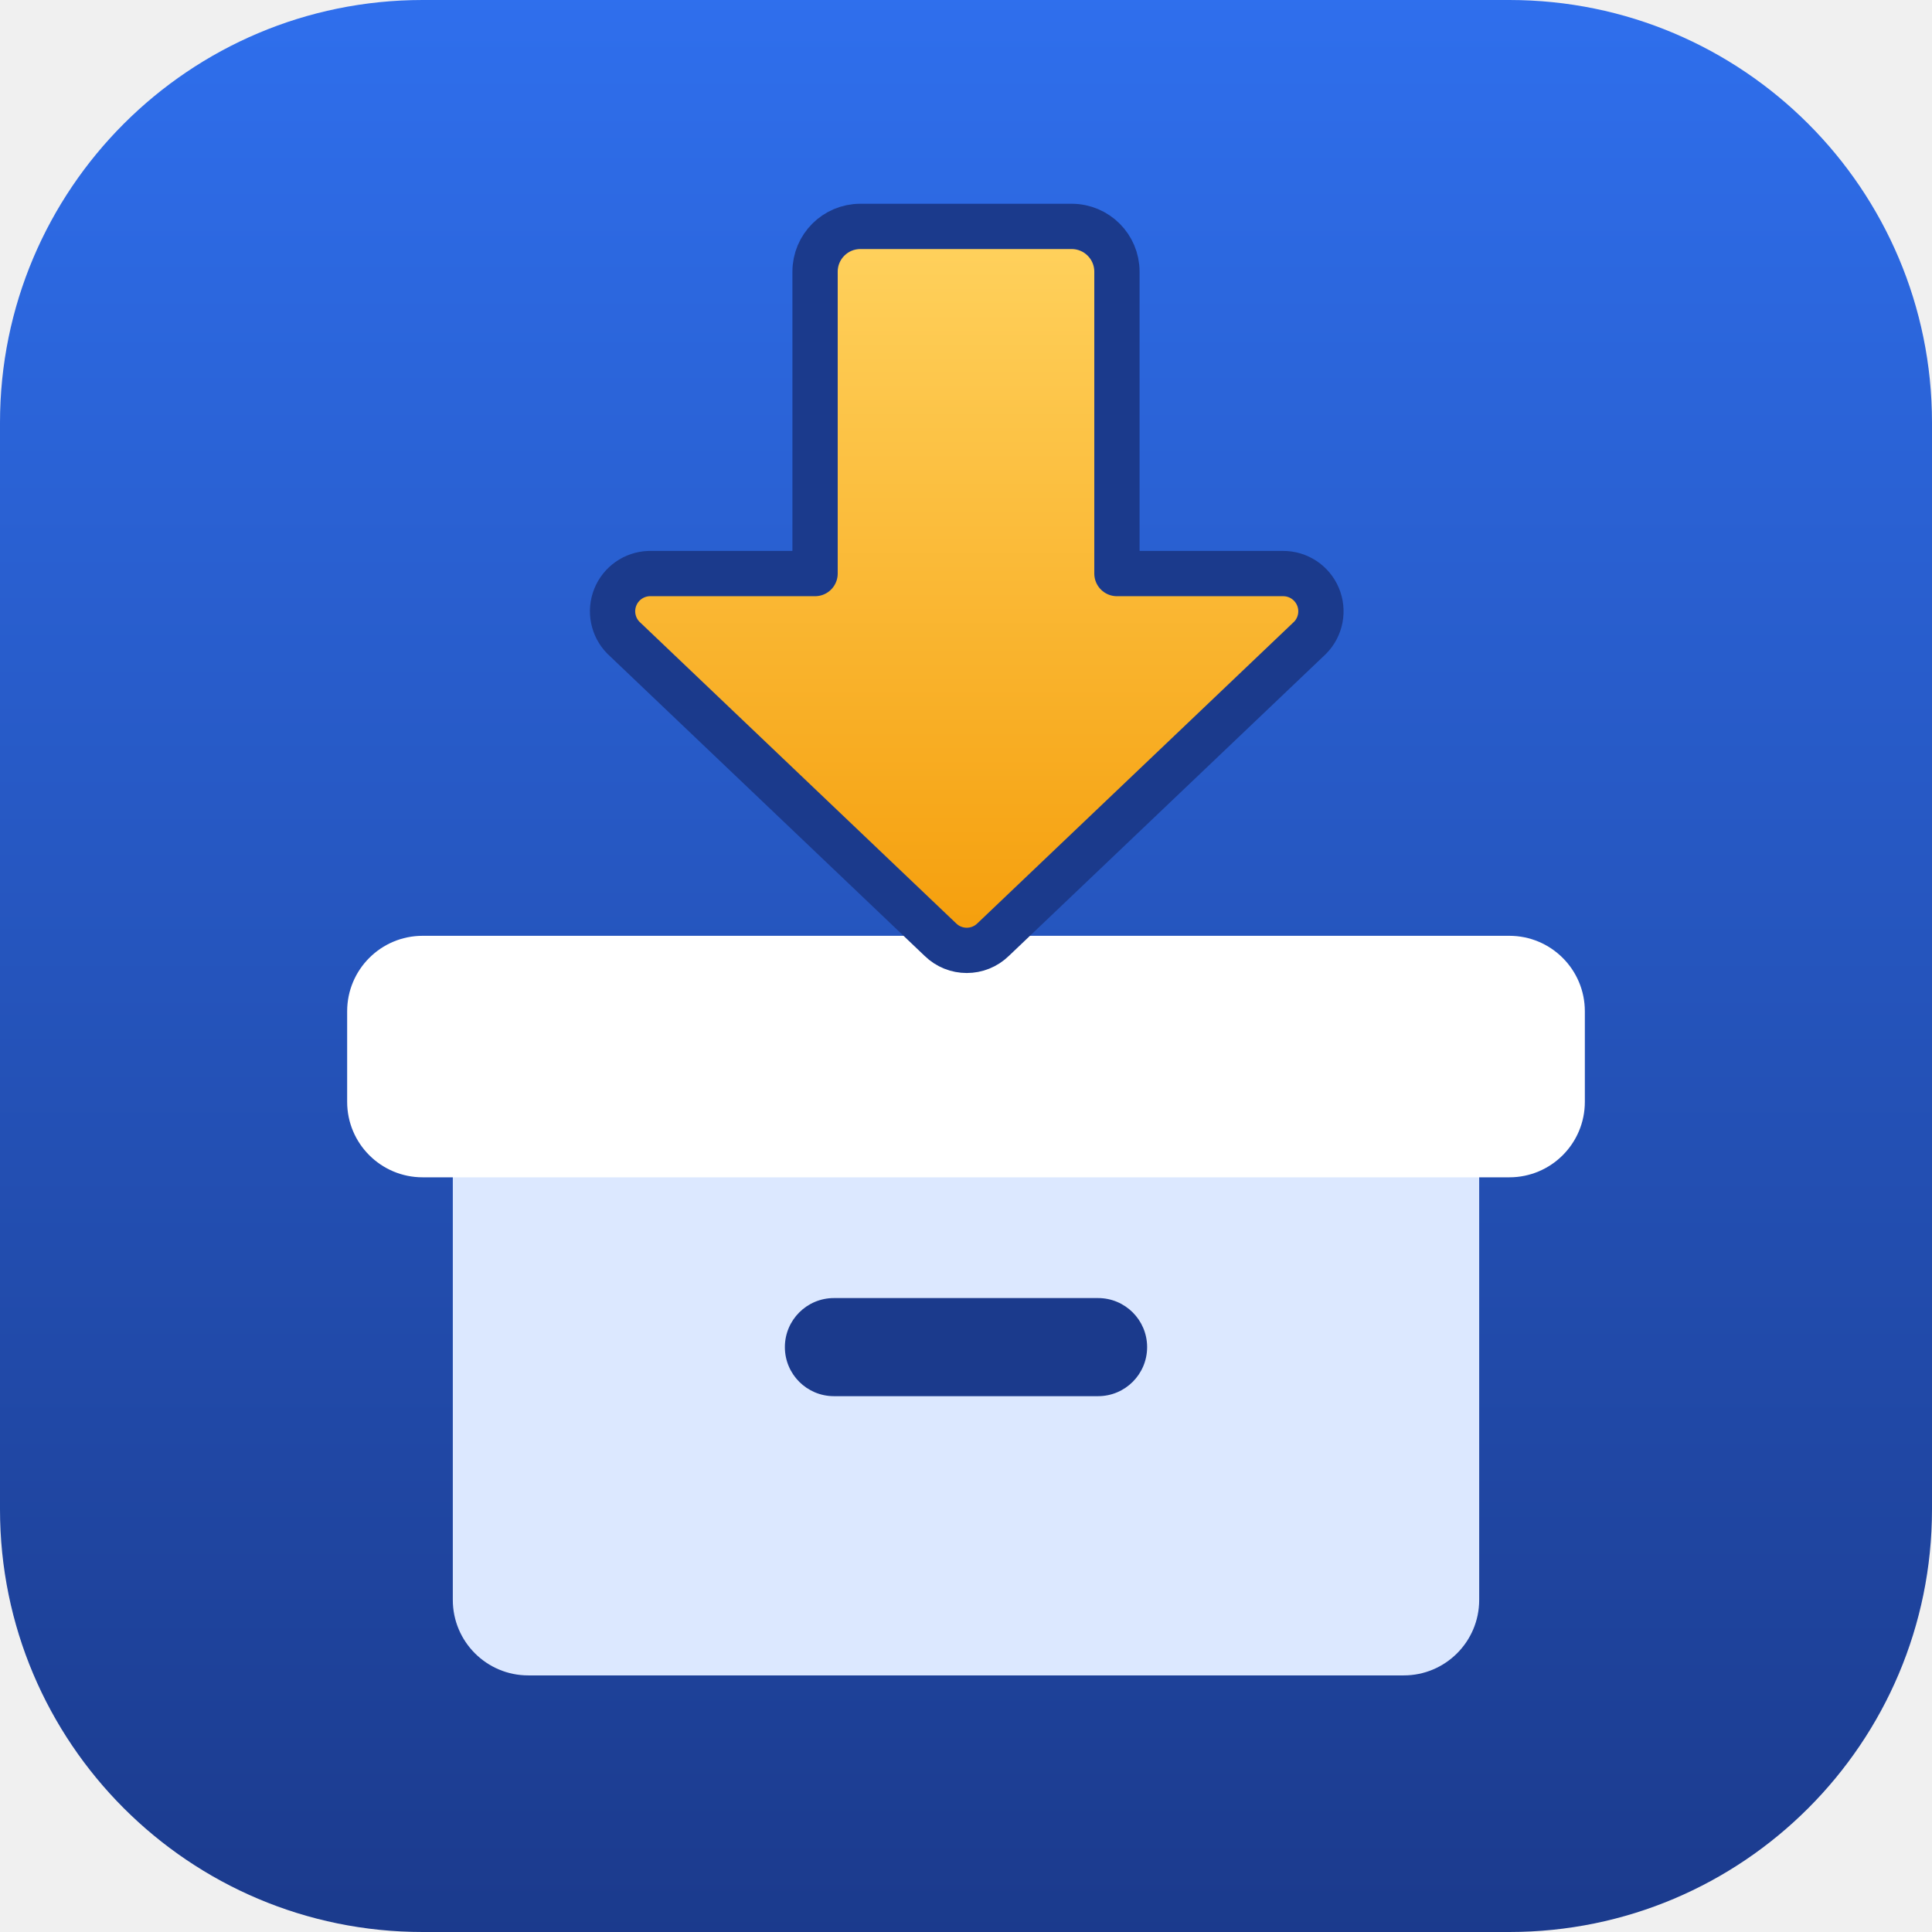
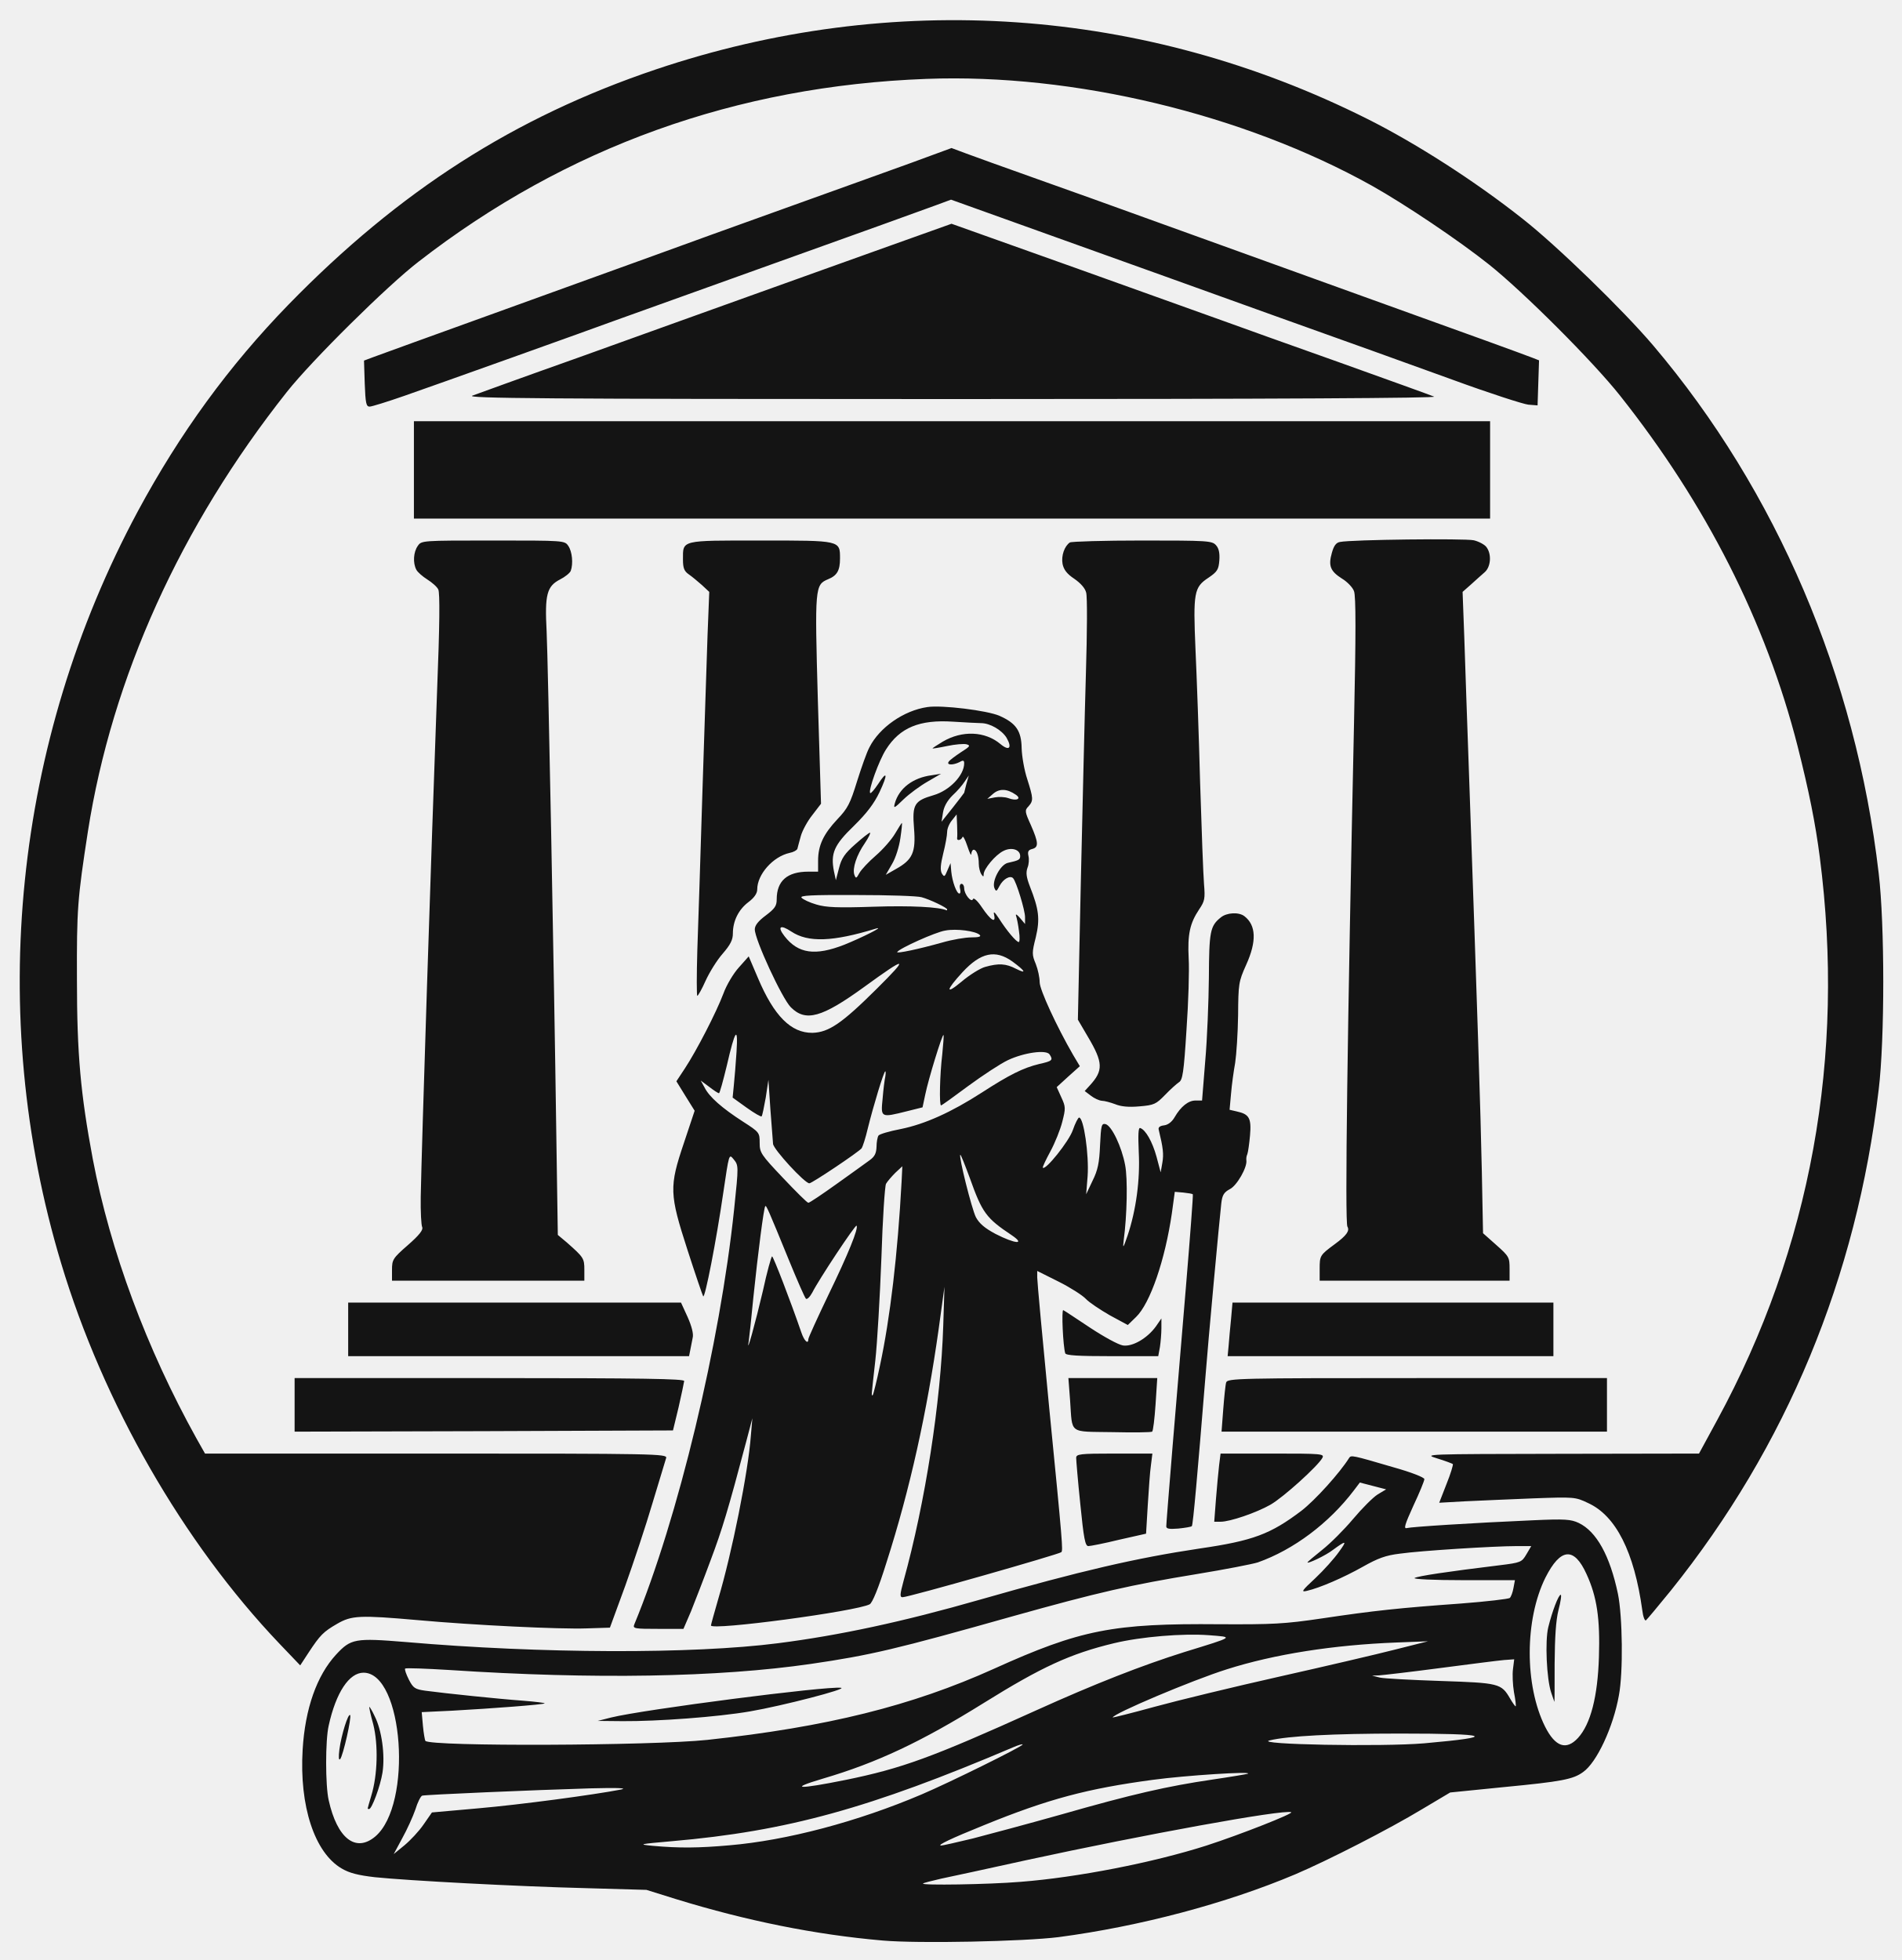
- <svg xmlns="http://www.w3.org/2000/svg" viewBox="0 0 256 256" width="256" height="256">
-   <defs>
-     <linearGradient id="bg" x1="0" y1="0" x2="0" y2="1">
-       <stop offset="0" stop-color="#2f6fed" />
-       <stop offset="1" stop-color="#1b3a8c" />
-     </linearGradient>
-     <linearGradient id="arrow" x1="0" y1="0" x2="0" y2="1">
-       <stop offset="0" stop-color="#ffd25e" />
-       <stop offset="1" stop-color="#f59e0b" />
-     </linearGradient>
-   </defs>
-   <rect width="256" height="256" rx="56" fill="url(#bg)" />
-   <rect x="60" y="146" width="136" height="76" rx="10" fill="#dce8ff" />
-   <rect x="46" y="124" width="164" height="32" rx="10" fill="#ffffff" />
-   <rect x="104" y="172" width="48" height="13" rx="6.5" fill="#1b3a8c" />
-   <path d="M114 30 h28 a6 6 0 0 1 6 6 v40 h22 a5 5 0 0 1 3.6 8.5 l-42 40 a5 5 0 0 1 -7 0 l-42 -40 A5 5 0 0 1 86 76 h22 v-40 a6 6 0 0 1 6 -6 z" fill="url(#arrow)" stroke="#1b3a8c" stroke-width="6" stroke-linejoin="round" />
+ <svg xmlns="http://www.w3.org/2000/svg" viewBox="0 0 781 805" width="781" height="805">
+   <path fill="#141414" fill-rule="evenodd" d="M362.5 797C334.8 794.6 306.7 788.9 278 780.1L265.5 776.2L241 775.5C212.4 774.8 167.6 772.4 154 771C147.1 770.2 143.5 769.3 140.3 767.4C129.2 760.9 122.9 741.8 124.3 718.6C125.3 701.8 130.1 688.2 138 679.6C144.1 673 145.8 672.7 166.6 674.4C222.1 679.2 284.5 679.4 319.5 674.9C344.6 671.7 370.8 666.1 402.5 657C444.1 645.1 466.7 639.9 492.7 636C514.7 632.8 521.8 630.1 534.5 620.5C540.1 616.2 550.3 604.9 554.1 598.8C554.9 597.6 555.2 597.6 572.2 602.6C579.7 604.7 585 606.8 585 607.5C585 608.2 583 613.1 580.5 618.4C577 626.1 576.4 628 577.8 627.6C579.6 627.1 604.2 625.5 629.6 624.4C642.8 623.8 645.2 624 648.4 625.5C655.7 629 661.2 638.9 664.5 654.6C666.4 663.9 666.7 686.9 664.9 696.3C662.6 709.3 655.8 723.9 650.2 727.8C646.1 730.8 641.5 731.7 617.5 734L595.6 736.2L584 743.1C570.6 751.2 545.6 764 532 769.8C503.6 781.8 468.1 791.2 434.8 795.6C420.4 797.4 377.3 798.3 362.5 797ZM419.1 772.9C442.4 771.1 473.6 765 495.5 758C509.4 753.5 531.7 744.7 530.3 744.3C526.9 743.1 469.9 753.5 421.5 764C406.1 767.4 390.4 770.8 386.5 771.6C382.7 772.5 379.3 773.3 379.1 773.6C378.2 774.4 405.8 774 419.1 772.9ZM174 749.3L177.4 744.4L196.5 742.7C213.7 741.2 243.6 737.2 255 735C258 734.4 253.9 734.2 242.5 734.5C218.9 735.2 174.7 737.1 173.4 737.5C172.8 737.7 171.5 740.2 170.6 743.2C169.6 746.1 167.2 751.4 165.2 755L161.7 761.5L166.1 757.9C168.5 755.9 172.1 752.1 174 749.3ZM299.5 757.9C323.1 755.9 352.2 748.2 378.5 737C389.8 732.2 420 717.3 420 716.5C420 716.2 418.3 716.7 416.2 717.6C357.2 742.7 323.3 752.1 276 756.2C262.4 757.4 261.9 757.5 268 758.1C279 759.1 287 759 299.5 757.9ZM399.5 755.1C406.1 753.4 422.5 749 436 745.2C465 736.9 479.5 733.6 497.9 730.9C505.4 729.8 511.9 728.7 512.5 728.5C514.7 727.4 486.7 729.2 473.5 731C446.7 734.6 430.7 738.8 404.2 749.6C390.6 755.1 384.7 757.9 386.5 758C387.1 758 392.9 756.7 399.5 755.1ZM154.1 754.3C169.6 741.2 165.7 687 149.3 687C143.4 687 138 695.1 135 708.7C133.6 714.7 133.6 733.3 135 739.4C138.5 755.1 146.1 761 154.1 754.3ZM151 742.8C151 742.6 151.7 740.2 152.5 737.5C155.1 729 155.4 716.6 153.3 708.2C152.2 704.3 151.5 701 151.7 701C151.8 701 152.9 702.7 153.9 704.9C156.8 710.6 158.2 720.8 157.1 728C156.2 733.7 152.7 743 151.6 743C151.3 743 151 742.9 151 742.8ZM347.5 731C370.4 726.3 382.6 721.9 425.5 702.5C449.8 691.5 469.3 683.9 486.5 678.5C507.3 672.1 506.8 672.4 496.5 671.6C485.9 670.8 468.7 672.2 457.5 674.9C439.6 679.2 427.7 684.7 404.1 699.4C378.4 715.4 360.1 724 338 730.5C323.5 734.8 327.7 735 347.5 731ZM139.4 718.5C140.2 712.5 143 703.6 143.8 704.4C144.5 705.2 140.9 721.2 139.7 722.5C139.1 723.1 139 721.7 139.4 718.5ZM290.5 714.6C339.7 709.3 374.5 700.6 408.2 685.4C443.8 669.3 457.1 666.7 500.9 667.1C522.8 667.2 527.4 667 543 664.7C564.4 661.5 574.9 660.4 599.9 658.6C610.5 657.8 619.7 656.7 620.1 656.3C620.6 655.8 621.3 654 621.6 652.2L622.2 649L600.9 649C589 649 580.2 648.6 581 648.1C582.4 647.3 594.3 645.5 615.7 642.9C624.7 641.8 625 641.6 626.9 638.4L628.9 635L622.9 635C613.8 635 583.4 636.9 575 638.1C569.1 638.8 565.9 640 559.7 643.5C551.9 647.9 542 652.2 536.7 653.4C534.2 654 534.7 653.3 540.2 648.2C543.7 644.9 548 640.1 549.9 637.4C553.4 632.6 553 632.5 547.4 636.6C544.6 638.8 537 642.4 537 641.7C537 641.5 539.7 639.2 543.1 636.5C546.4 633.9 552.1 628.2 555.7 623.9C559.4 619.5 563.9 615 565.8 613.8L569.3 611.7L563.9 610.3L558.5 608.9L556 612.2C545.8 625.6 531.3 636.5 516.6 641.7C514.4 642.4 503.1 644.6 491.5 646.5C464.6 650.9 451 654 416 663.8C367.8 677.4 357.6 679.8 333 683.4C295 688.9 244 689.8 184.7 685.9C174.9 685.3 166.7 685 166.4 685.3C166.1 685.6 166.8 687.6 167.9 689.8C169.7 693.3 170.4 693.8 174.7 694.4C182.9 695.5 205 697.8 214.8 698.5C219.9 698.9 223.9 699.4 223.7 699.6C223.2 700.1 202.1 701.7 185.8 702.6L173.2 703.2L173.7 708.8C174 712 174.5 714.7 174.7 715C176.8 717.4 267.8 717 290.5 714.6ZM585 716C615.5 713.3 612.3 712 575 712C547.5 712 528.9 713 521.5 714.8C514.4 716.5 567.7 717.5 585 716ZM648.1 713.8C653.3 708.1 656.2 696.8 656.7 680.5C657.2 664.9 655.9 655.8 651.6 646.5C646.5 635.2 640.9 635.7 634.7 648C626.2 665.2 626.1 692.2 634.6 709.2C638.8 717.5 643.3 719 648.1 713.8ZM251 705.4C264.4 702.1 339.6 692.4 345.4 693.2C348.4 693.6 321.4 700.6 308 702.9C294.6 705.2 270.1 707 255.7 706.9L245.5 706.8L251 705.4ZM525.5 688.6C544.2 684.4 565.6 679.4 573 677.5L586.5 674.1L573.5 674.6C547.6 675.6 523.4 679.4 503.9 685.6C489.6 690.1 457 703.9 457 705.4C457 705.5 464.8 703.6 474.2 701C483.7 698.4 506.8 692.8 525.5 688.6ZM621.8 695C621.3 692 621.1 687.7 621.4 685.5L621.9 681.5L617.7 681.8C615.4 682 603.6 683.5 591.4 685.1C579.3 686.7 568 688 566.4 688.1L563.5 688.2L566.7 689C568.4 689.4 579.7 690 591.7 690.4C615.7 691.2 616.6 691.4 620.2 697.6C621.3 699.5 622.4 701 622.5 700.8C622.7 700.6 622.4 698 621.8 695ZM637.1 695.2C635.2 689.6 634.5 673.9 635.9 668.3C637.5 661.8 640.1 655 641 655C641.4 655 641 657.8 640.1 661.2C639 665.6 638.6 672.3 638.5 683.3C638.5 691.9 638.5 699 638.4 699C638.4 699 637.8 697.3 637.1 695.2ZM114.7 675C75.2 633.5 42.4 576.4 25.1 518.8C-5.7 416.5 5.7 304.8 56.6 210C73.9 177.9 94 150.3 118.5 125.1C164.1 78.3 211.3 48.1 269.4 28.5C366.6 -4.2 469.9 2.9 561.5 48.8C581.3 58.7 605.7 74.3 625.4 89.9C639.3 100.8 666.6 127.3 679 141.9C729.7 201.7 762.2 277.9 771.6 358.7C774.1 379.7 774.1 426.9 771.6 447.5C762.5 524.7 733.8 594 686.2 653.3C681 659.7 676.4 665.2 676 665.5C675.5 665.8 674.8 663.9 674.5 661.3C671.2 637.5 663.7 622.5 652.2 617.3C647 614.8 646.5 614.8 629.7 615.4C620.2 615.8 607.7 616.3 601.8 616.6L591.1 617.2L594.1 609.5C595.8 605.3 596.9 601.6 596.7 601.3C596.4 601.1 593.6 600 590.3 599C584.5 597.2 584.7 597.2 641.2 597.1L697.8 597L705.3 583.2C743.7 512.5 758 434 747.4 352C745.6 338.1 743 325.1 738.3 306.5C725.3 255.5 700.7 207 665.3 162.4C654.2 148.4 625.7 119.9 611.5 108.6C599.2 98.8 577.2 84 563.5 76.3C510.8 46.9 441 30.1 380.5 32.4C302.5 35.3 232.6 60.4 172 107.4C159.1 117.3 128 148.1 117.8 161C74.1 216.2 46 278.3 36.1 341.5C31.8 369.4 31.5 373.3 31.6 402.5C31.6 432.9 33.1 449.3 38.1 476C45.3 513.8 60.2 553.9 80.7 590.8L84.2 597L179.2 597C269.1 597 274.1 597.1 273.6 598.8C273.3 599.7 270.8 608 268 617.3C265.3 626.5 260.2 641.8 256.8 651.3L250.5 668.5L241 668.8C230 669.2 194.7 667.5 171.5 665.4C147.7 663.3 144.4 663.5 138.5 666.9C132.8 670.2 131.5 671.5 126.7 678.8L123.3 684L114.7 675ZM260.5 667.2C278.5 623.7 295.7 551.9 301.5 496.8C303.4 478.5 303.4 478.7 301.2 476C299.4 473.8 299.4 474.1 297.1 489.6C294.2 509.6 289.5 533.6 288.8 532.4C288.5 531.9 285.6 523.4 282.4 513.5C274.9 490.3 274.8 487.5 280.9 469.4L285.3 456.2L281.5 450.1L277.8 444.1L281.3 438.8C286.1 431.5 294.2 415.8 297.1 408.1C298.4 404.5 301.3 399.7 303.5 397.3L307.5 392.8L311.3 401.7C317.9 417.3 324.9 424.3 333.7 424.2C340.4 424 345.8 420.3 360 406.2C373.6 392.7 372.6 392.5 355 405.3C337.5 418 330.9 419.8 324.8 413.7C321.2 410.1 310 385.9 310 381.7C310 380.1 311.4 378.3 314.5 376C318.2 373.2 319 372.1 319 369.4C319 361.8 323.3 358 332 358L336 358L336 353.5C336 347.2 338.2 342.6 343.9 336.5C348.2 332 349.2 330 352 320.9C353.8 315.2 356 308.9 357.1 306.9C361.2 298.8 371.2 291.8 380.9 290.4C386.8 289.5 405.5 291.8 410.5 294C417.3 297 419.5 300.2 419.6 307.3C419.7 310.7 420.7 316.4 421.9 320C424.4 327.9 424.5 328.8 422.4 331.2C420.8 332.8 420.9 333.4 423.4 338.9C426.5 346 426.7 348 423.9 348.7C422.3 349.1 422 349.8 422.4 351.6C422.7 352.8 422.6 355 422 356.4C421.3 358.4 421.5 360.2 423 364.1C426.7 373.5 427.2 377.4 425.4 385C423.8 391.3 423.8 392.1 425.4 395.9C426.3 398.2 427 401.5 427 403.4C427 406.5 434 421.6 440.7 433.2L443.5 437.9L438.7 442.2L434 446.5L435.9 450.7C437.7 454.6 437.7 455.2 436.3 460.7C435.5 463.9 433.3 469.4 431.4 472.9C429.5 476.4 428.1 479.4 428.3 479.6C429.4 480.8 439 468.8 440.6 464.2C441.6 461.3 442.8 459 443.2 459C445.1 459 447.3 474.3 446.7 483L446.1 490.5L448.7 485C450.9 480.6 451.5 477.6 451.8 470.4C452.2 462.1 452.4 461.3 454.1 461.7C456.6 462.4 460.7 471 462.1 478.5C463.2 484.1 462.9 499.2 461.5 509.5C461.1 513 461.3 512.7 463.1 507.5C466.6 497.1 468.3 484.5 467.7 473.2C467.4 466 467.5 463 468.3 463.3C470.5 464 473.3 468.9 475 475.1L476.7 481.5L477.4 477.5C478 474 477.7 471.4 475.9 464C475.6 463 476.4 462.4 478.1 462.2C479.7 462 481.3 460.8 482.4 458.9C485 454.4 488.1 452 491 452L493.7 452L495 435.8C495.8 426.8 496.4 411.4 496.5 401.5C496.6 382.6 497 380.3 501.4 376.8C503.8 374.8 508.8 374.5 511.1 376.3C515.9 380 516.2 386.6 511.8 396.3C508.7 403.2 508.6 404.1 508.5 417C508.4 424.4 507.8 433.2 507.3 436.5C506.7 439.8 505.9 445.5 505.6 449.2L505 455.8L508 456.5C513.1 457.6 514 459.3 513.4 466.3C513.1 469.7 512.6 473.2 512.3 474C511.9 474.8 511.8 476 511.9 476.6C512.3 479.4 508 487 505.1 488.4C502.7 489.7 502 490.8 501.6 494.2C500.9 500.2 496.2 550.9 495 566.5C491.9 604.6 490 626.4 489.5 626.8C489.3 627.1 486.8 627.5 484 627.8C480.2 628.1 479 627.9 479 626.9C479 625.1 483.1 575.3 487.1 528.2C488.8 507.7 490.1 490.7 489.9 490.5C489.7 490.3 487.9 490 486 489.8L482.5 489.5L481.3 498.3C478.5 517.5 472.4 535.3 466.6 540.9L463.2 544.2L455.8 540.2C451.8 537.9 447.3 534.9 446 533.5C444.6 532 439.6 528.8 434.8 526.4L426 522L426 524.7C426 526.3 428.2 550.2 430.9 578C436.5 634.7 436.6 636.7 435.9 637.5C434.9 638.4 373.2 656 370.7 656C369.5 656 369.6 654.9 371.1 649.3C380 617.2 386.4 576 387.4 544.5L387.9 528.5L385.5 546C380.7 580.1 373.7 611.8 364.1 641.7C360.8 652.3 358.3 658.3 357.2 658.9C351.8 661.8 292 669.8 292 667.6C292 667.2 293.4 662.3 295 656.7C300.6 637.9 307.3 604.6 308.4 589.5L309 582.5L306.5 592C299 620.3 296.6 628.2 291.9 640.7C289.1 648.3 285.4 657.8 283.8 661.8L280.7 669L270.3 669C260.7 669 259.8 668.9 260.5 667.2ZM443.7 617.8C442.7 608.3 442 599.7 442 598.8C442 597.2 443.4 597 457.6 597L473.3 597L472.7 601.8C472.3 604.4 471.8 611.8 471.4 618.2L470.7 629.9L459.6 632.4C453.5 633.9 447.8 635 447 635C445.7 635 445.1 631.9 443.7 617.8ZM499.4 615.8C499.8 610.7 500.4 604.4 500.7 601.8L501.3 597L522.7 597C543 597 544 597.1 543.1 598.8C541.3 602.1 527.2 614.9 521.8 618C516 621.3 505.2 625 501.3 625L498.7 625L499.4 615.8ZM456.8 588.2C438.7 587.9 440.5 589.2 439.5 575.2L438.8 566L457 566L475.3 566L474.6 576.8C474.2 582.7 473.6 587.7 473.2 588C472.8 588.3 465.4 588.4 456.8 588.2ZM121 577L121 566L201 566C264.4 566 281 566.3 281 567.2C280.9 567.9 279.9 572.8 278.7 578L276.4 587.5L198.7 587.8L121 588L121 577ZM502.4 578.8C502.8 573.7 503.3 568.7 503.6 567.8C504.1 566.1 508.7 566 582.1 566L660 566L660 577L660 588L580.9 588L501.7 588L502.4 578.8ZM361.4 560.9C365.6 541.4 368.7 515 370.3 485.2L370.6 479L367.7 481.7C366.1 483.3 364.4 485.3 363.9 486.2C363.4 487.1 362.5 500.8 362 516.7C361.4 532.5 360.3 551.5 359.5 558.8C357.8 574 357.8 573.5 358.5 572.9C358.7 572.6 360.1 567.2 361.4 560.9ZM143 546L143 535L211.4 535L279.7 535L282.4 540.9C284.1 544.7 284.9 547.9 284.5 549.4C284.2 550.9 283.8 553.1 283.5 554.5L283 557L213 557L143 557L143 546ZM437.5 555.8C436.6 552.9 435.9 537.8 436.7 538.1C437.2 538.3 442.1 541.6 447.7 545.3C453.3 549 459.3 552.3 461.2 552.6C465.1 553.2 471.2 549.7 474.8 544.7L477 541.5L477 545.5C477 547.7 476.7 551.2 476.4 553.2L475.7 557L456.8 557C442.6 557 437.8 556.7 437.5 555.8ZM504.6 552.8C504.8 550.4 505.2 545.5 505.6 541.8L506.2 535L572.1 535L638 535L638 546L638 557L571.1 557L504.2 557L504.6 552.8ZM313.3 530.3C315 522.4 316.8 516 317.1 516C317.6 516 324.7 534.4 329.1 547.2C330.3 550.8 332 552.3 332 550C332 549.4 335.8 541.1 340.3 531.7C348.3 515.2 352.7 504.4 351.8 503.4C351.3 502.9 336.3 525.5 333.6 530.9C332.6 532.7 331.5 533.8 331 533.4C330.5 532.9 327.4 525.8 324 517.5C315.5 496.7 314.7 494.9 314.3 495.4C313.7 496 311.3 514.7 309.4 533C308.6 541.5 307.7 549.6 307.5 551C306.4 557.3 310.3 543.1 313.3 530.3ZM161 521.6C161 517.4 161.3 516.8 167.5 511.4C172.2 507.3 173.9 505.1 173.4 504C173 503.2 172.7 497.6 172.8 491.5C173.2 470 177 352.6 179.5 284.2C180.6 256.7 180.7 243.4 180 242.1C179.5 241 177.4 239.2 175.5 238C173.6 236.8 171.5 235 171 234C169.5 231.2 169.8 226.7 171.6 224.2C173.1 222 173.3 222 202.5 222C231.7 222 231.9 222 233.4 224.2C235 226.5 235.5 231.5 234.4 234.5C234 235.4 232 237 230 238C224.6 240.8 223.7 244.2 224.5 259.2C225.1 271.8 227.5 395.5 228.5 467.3L229.1 507.2L232.8 510.3C239.7 516.4 240 516.8 240 521.5L240 526L200.5 526L161 526L161 521.6ZM542 521.2C542 515.7 542.1 515.5 548.2 511C553.1 507.4 554.4 505.5 553.4 503.8C552.3 502.1 553.4 422.3 556.1 297.5C556.9 260.5 556.9 244.7 556.1 242.8C555.6 241.3 553.3 238.9 551.1 237.6C546.4 234.6 545.5 232.4 547 227.1C547.8 224.2 548.7 222.9 550.3 222.6C555 221.6 601.7 221.1 605.3 221.9C607.4 222.4 609.8 223.7 610.5 224.7C612.7 227.6 612.3 232.8 609.8 235C608.5 236.1 606 238.4 604.1 240.1L600.7 243.1L601.4 261.8C601.7 272.1 602.7 299.4 603.5 322.5C606.7 413.6 608.1 456.6 608.6 481L609.1 506.5L614.5 511.3C619.8 516 620 516.4 620 521.1L620 526L581 526L542 526L542 521.2ZM415.5 507.3C405 500.3 403.4 498.1 398.3 483.8C396.3 478.4 394.6 474.1 394.4 474.3C393.7 475 399.1 496.5 400.8 499.9C402.2 502.5 404.4 504.4 408.9 506.8C416.9 510.9 421.4 511.3 415.5 507.3ZM343.7 486.2C349.6 482 355.7 477.6 357.2 476.5C359.3 475 359.9 473.6 360 471C360 469.1 360.4 467 360.8 466.4C361.2 465.8 365.3 464.6 370 463.7C379.8 461.7 390.6 456.9 403.3 448.7C414.6 441.4 420.2 438.6 426.8 437C432.2 435.8 432.6 435.4 431.1 433.1C429.8 431 420.6 432.3 414 435.4C411 436.8 403.7 441.6 397.7 446C391.8 450.4 386.8 454 386.5 454C385.7 454 386 441.2 387 433C387.4 428.9 387.7 425.3 387.5 425.1C387 424.7 381.3 443.2 380 449.6L378.9 454.8L372.5 456.4C361.7 459.1 361.7 459.1 362.5 451.2C362.8 447.5 363.3 443.5 363.6 442.2C363.8 441 363.8 440 363.6 440C363 440 358.7 454.2 356.4 463.5C355.5 467.4 354.3 471 353.9 471.6C352.6 473.2 333.5 486 332.4 486C330.5 486 317.7 472.1 317.5 469.8C317.4 468.6 316.9 462.1 316.4 455.5L315.6 443.5L314.5 450.8C313.8 454.7 313.1 458.2 312.8 458.5C312.6 458.8 309.8 457.2 306.6 454.9L300.9 450.8L301.4 445.7C301.7 442.8 302.2 436.7 302.5 432C303.2 421 301.9 422.9 298.5 437.7C297 443.9 295.6 449 295.3 449C294.9 449 293.1 447.8 291.3 446.4L287.8 443.8L289.4 446.7C291.3 450.5 296.5 455.1 305.2 460.7C311.9 465 312 465.2 312 469.4C312 473.4 312.5 474.2 321.6 483.8C326.9 489.4 331.5 494 332 494C332.5 494 337.7 490.5 343.7 486.2ZM458 453.5C456.1 452.8 453.6 452.1 452.5 452.1C451.4 452 449.4 451.1 448 450L445.5 448.1L447.6 445.8C453.2 439.7 453.1 436.4 446.8 425.8L442.7 418.8L443.9 362.6C444.6 331.8 445.5 293 446 276.4C446.5 259.9 446.6 245.1 446.1 243.4C445.7 241.6 443.8 239.5 441.2 237.7C438.2 235.7 436.9 234 436.4 231.6C435.8 228.2 437.2 224.3 439.4 222.8C440 222.4 453.4 222 469.1 222C495.9 222 497.8 222.1 499.4 223.9C500.6 225.2 501 227.1 500.8 230.1C500.5 233.9 500 234.8 496.3 237.3C490.4 241.2 490 243.3 491 266.7C491.5 277.6 492.4 302.2 492.9 321.5C493.5 340.8 494.2 359.5 494.5 363.1C495 369.1 494.8 370.1 492.5 373.5C488.7 379.2 487.7 383.7 488.2 393.6C488.5 398.5 488.1 411.7 487.3 423C486.2 440.6 485.7 443.6 484.2 444.5C483.3 445.1 480.7 447.4 478.5 449.7C474.8 453.5 474 453.9 468 454.4C463.6 454.8 460.4 454.5 458 453.5ZM286.4 390.2C286.8 379.9 287.7 350.6 288.5 325C289.3 299.4 290.3 270.5 290.6 260.8L291.3 243.1L288.3 240.3C286.6 238.8 284.2 236.8 282.9 235.9C281 234.6 280.5 233.3 280.5 229.8C280.5 221.7 279.4 222 312.5 222C345.3 222 345 221.9 345 229.4C345 234.3 343.8 236.4 340.1 237.9C334.7 240.2 334.6 241 335.9 287.6L337.2 330.1L333.6 334.8C331.6 337.3 329.5 341.2 328.9 343.4C328.3 345.7 327.6 348 327.5 348.6C327.3 349.2 325.9 350 324.3 350.3C317.5 351.8 311 359.1 311 365.3C311 366.9 309.8 368.7 307.4 370.5C303.3 373.6 301 378.3 301 383.4C301 386 300 388 296.8 391.7C294.5 394.3 291.4 399.3 289.8 402.8C288.3 406.2 286.7 409 286.4 409C286.1 409 286.1 400.6 286.4 390.2ZM404.7 397.1C410.1 395.6 413.1 395.7 417.3 397.9C421.9 400.2 421.1 398.8 415.8 394.9C408.8 389.9 402.8 391.2 395.3 399.3C388.4 406.8 388.2 408.8 394.9 403.2C398.2 400.4 402.7 397.6 404.7 397.1ZM387 387.1C391.1 385.9 396.5 385 398.9 385C401.9 385 403.1 384.7 402.4 384C400.8 382.4 392.8 381.3 388.2 382.2C384.3 382.8 369.4 389.5 368.5 391C368 391.8 377.4 389.8 387 387.1ZM346.8 388C354 385.1 363.8 380.2 359.7 381.4C342.1 386.8 331.9 387.2 325 382.6C320.5 379.6 319.1 380.5 322.2 384.5C327.8 391.7 334.8 392.7 346.8 388ZM418.5 382.4C418.2 379.8 417.6 377 417.3 376.1C417 375.2 417.7 375.6 418.9 377L421 379.5L421 376.7C421 373.8 417.4 362.1 416.1 360.7C414.9 359.4 412 361 410.5 363.9C409.3 366.2 409.1 366.3 408.4 364.7C407.3 361.8 410.9 355.1 413.9 354.4C418.4 353.4 419 353.1 419 351.6C419 348.9 415.4 347.8 412.1 349.5C408.8 351.1 404 356.9 404 359.1C404 360.2 403.8 360.2 403 359C402.5 358.2 402 356.3 402 354.8C402 351.5 401.1 349 399.9 349C399.4 349 399 349.8 398.9 350.8C398.9 351.7 398.2 350.2 397.3 347.5C396.4 344.8 395.5 343.1 395.3 343.8C394.8 345.1 392.9 345.5 393.1 344.2C393.2 343.8 393.2 341.5 393.1 339L392.9 334.5L391 336.9C389.9 338.2 389 340.3 389 341.7C389 343 388.3 347 387.4 350.5C386.3 355 386.1 357.3 386.8 358.7C387.8 360.3 388 360.2 389.1 357.5L390.4 354.5L390.7 358C391.1 362.1 392.9 367 394 367C394.5 367 394.6 366.1 394.3 365C394 363.9 394.3 363 394.9 363C395.5 363 396 363.8 396 364.8C396 367.3 399 370.9 399.6 369.3C399.9 368.5 401.5 370 403.3 372.7C406.9 378 409.1 379.4 408.3 375.8C407.9 374.1 408.4 374.4 410.2 377.1C413.5 382.3 417.4 386.9 418.4 386.9C418.8 387 418.9 384.9 418.5 382.4ZM389 373.5C389 372.8 381.9 369.4 378.5 368.5C376.9 368 364.9 367.6 351.8 367.6C333 367.5 328.4 367.8 329.2 368.7C329.8 369.4 332.5 370.7 335.3 371.5C339.3 372.7 344 372.9 358.9 372.4C373.8 371.9 385.9 372.5 388.8 373.9C388.9 373.9 389 373.8 389 373.5ZM351.2 346.8C354.1 344.2 356.9 342 357.3 342C357.7 342 356.8 343.9 355.2 346.3C351.8 351.2 350 356.7 350.9 359.3C351.5 360.9 351.7 360.9 353 358.5C353.8 357.1 356.8 353.9 359.7 351.4C362.6 348.9 366.2 344.8 367.6 342.4C369 340 370.3 338 370.4 338C370.6 338 370.3 340.8 369.8 344.2C369.3 347.7 367.9 352.3 366.4 354.8L363.8 359.3L368 356.9C374.8 353.1 376.2 350.1 375.4 340.2C374.6 330.4 375.5 328.9 383.4 326.6C390 324.7 396 318.4 396 313.5C396 312.3 395.6 312.1 394.1 313C391.5 314.3 388.7 314.3 389.6 312.9C389.9 312.3 392.2 310.6 394.6 309C398.4 306.6 398.7 306.2 397 305.7C395.9 305.4 392.3 305.7 389 306.4C385.7 307.1 383 307.5 383 307.4C383 307.2 384.9 306 387.2 304.6C395.2 299.9 404.6 300.3 410.9 305.6C414.5 308.6 415.8 307.2 413.4 303C411.4 299.8 406.6 297 402.9 297C401.6 297 396.4 296.7 391.4 296.4C377.7 295.5 369.6 298.8 363.9 307.8C361 312.3 356.5 324.8 357.4 325.7C357.7 326 359.1 324.3 360.6 322.1C364.4 316.2 364.8 317.8 361.2 325.4C359 330 356.1 333.9 350.7 339.2C342.5 347.1 341.1 350.5 342.5 357.8L343.3 361.5L344.6 356.5C345.6 352.5 347 350.5 351.2 346.8ZM396 325.6C396 325.5 396.4 323.9 396.9 322L397.9 318.5L396.2 321C395.3 322.4 393.1 325 391.2 326.7C389 328.9 387.7 331.3 387.3 333.7L386.7 337.5L391.4 331.6C393.9 328.4 396 325.7 396 325.6ZM367.5 330C369.2 323.8 374.9 319.4 382.7 318.4L386.5 317.8L381 321C378 322.7 373.5 326 371.1 328.3C367.3 332 366.9 332.2 367.5 330ZM417.2 326.4C413.6 323.9 410.5 323.8 407.9 326L405.5 328.1L408.6 327.5C410.2 327.2 412.7 327.3 414.1 327.8C417.5 329.1 419.7 328.1 417.2 326.4ZM170 193L170 173L391 173L612 173L612 193L612 213L391 213L170 213L170 193ZM149.8 157.5L149.5 148.1L153.5 146.6C155.7 145.8 178.2 137.6 203.5 128.5C228.8 119.3 258.1 108.8 268.5 105C278.9 101.2 303.2 92.4 322.5 85.5C341.8 78.6 365 70.2 374.2 66.9L390.8 60.8L396.7 63C399.9 64.2 412.4 68.7 424.5 73C436.6 77.3 459.6 85.5 475.5 91.3C491.4 97 524.8 109.1 549.5 118C574.2 126.9 601.7 136.8 610.5 140C619.3 143.2 627.8 146.3 629.3 146.9L632.1 148L631.8 157.2L631.5 166.5L627.7 166.2C625.7 166 611.7 161.5 596.7 156C581.8 150.6 548.8 138.7 523.5 129.7C498.2 120.6 457.9 106.1 434.1 97.6L390.6 82L384.1 84.4C380.4 85.8 350.9 96.4 318.5 108C286.1 119.6 256.6 130.2 253 131.5C242.7 135.3 179.8 157.8 166 162.6C159.1 165 152.7 167 151.8 167C150.4 167 150.1 165.6 149.8 157.5ZM194 162.5C195.9 161.8 215.7 154.6 238 146.7C260.3 138.7 292.4 127.1 309.5 121C326.6 114.9 351.8 105.8 365.6 100.9L390.8 91.9L441.6 110C469.6 120 497.2 129.9 503 132C508.8 134.1 529.9 141.7 550 148.8C570.1 156 587.6 162.3 589 162.9C590.7 163.5 526.1 163.9 391 163.9C222.2 163.9 191.1 163.6 194 162.5Z" />
</svg>
